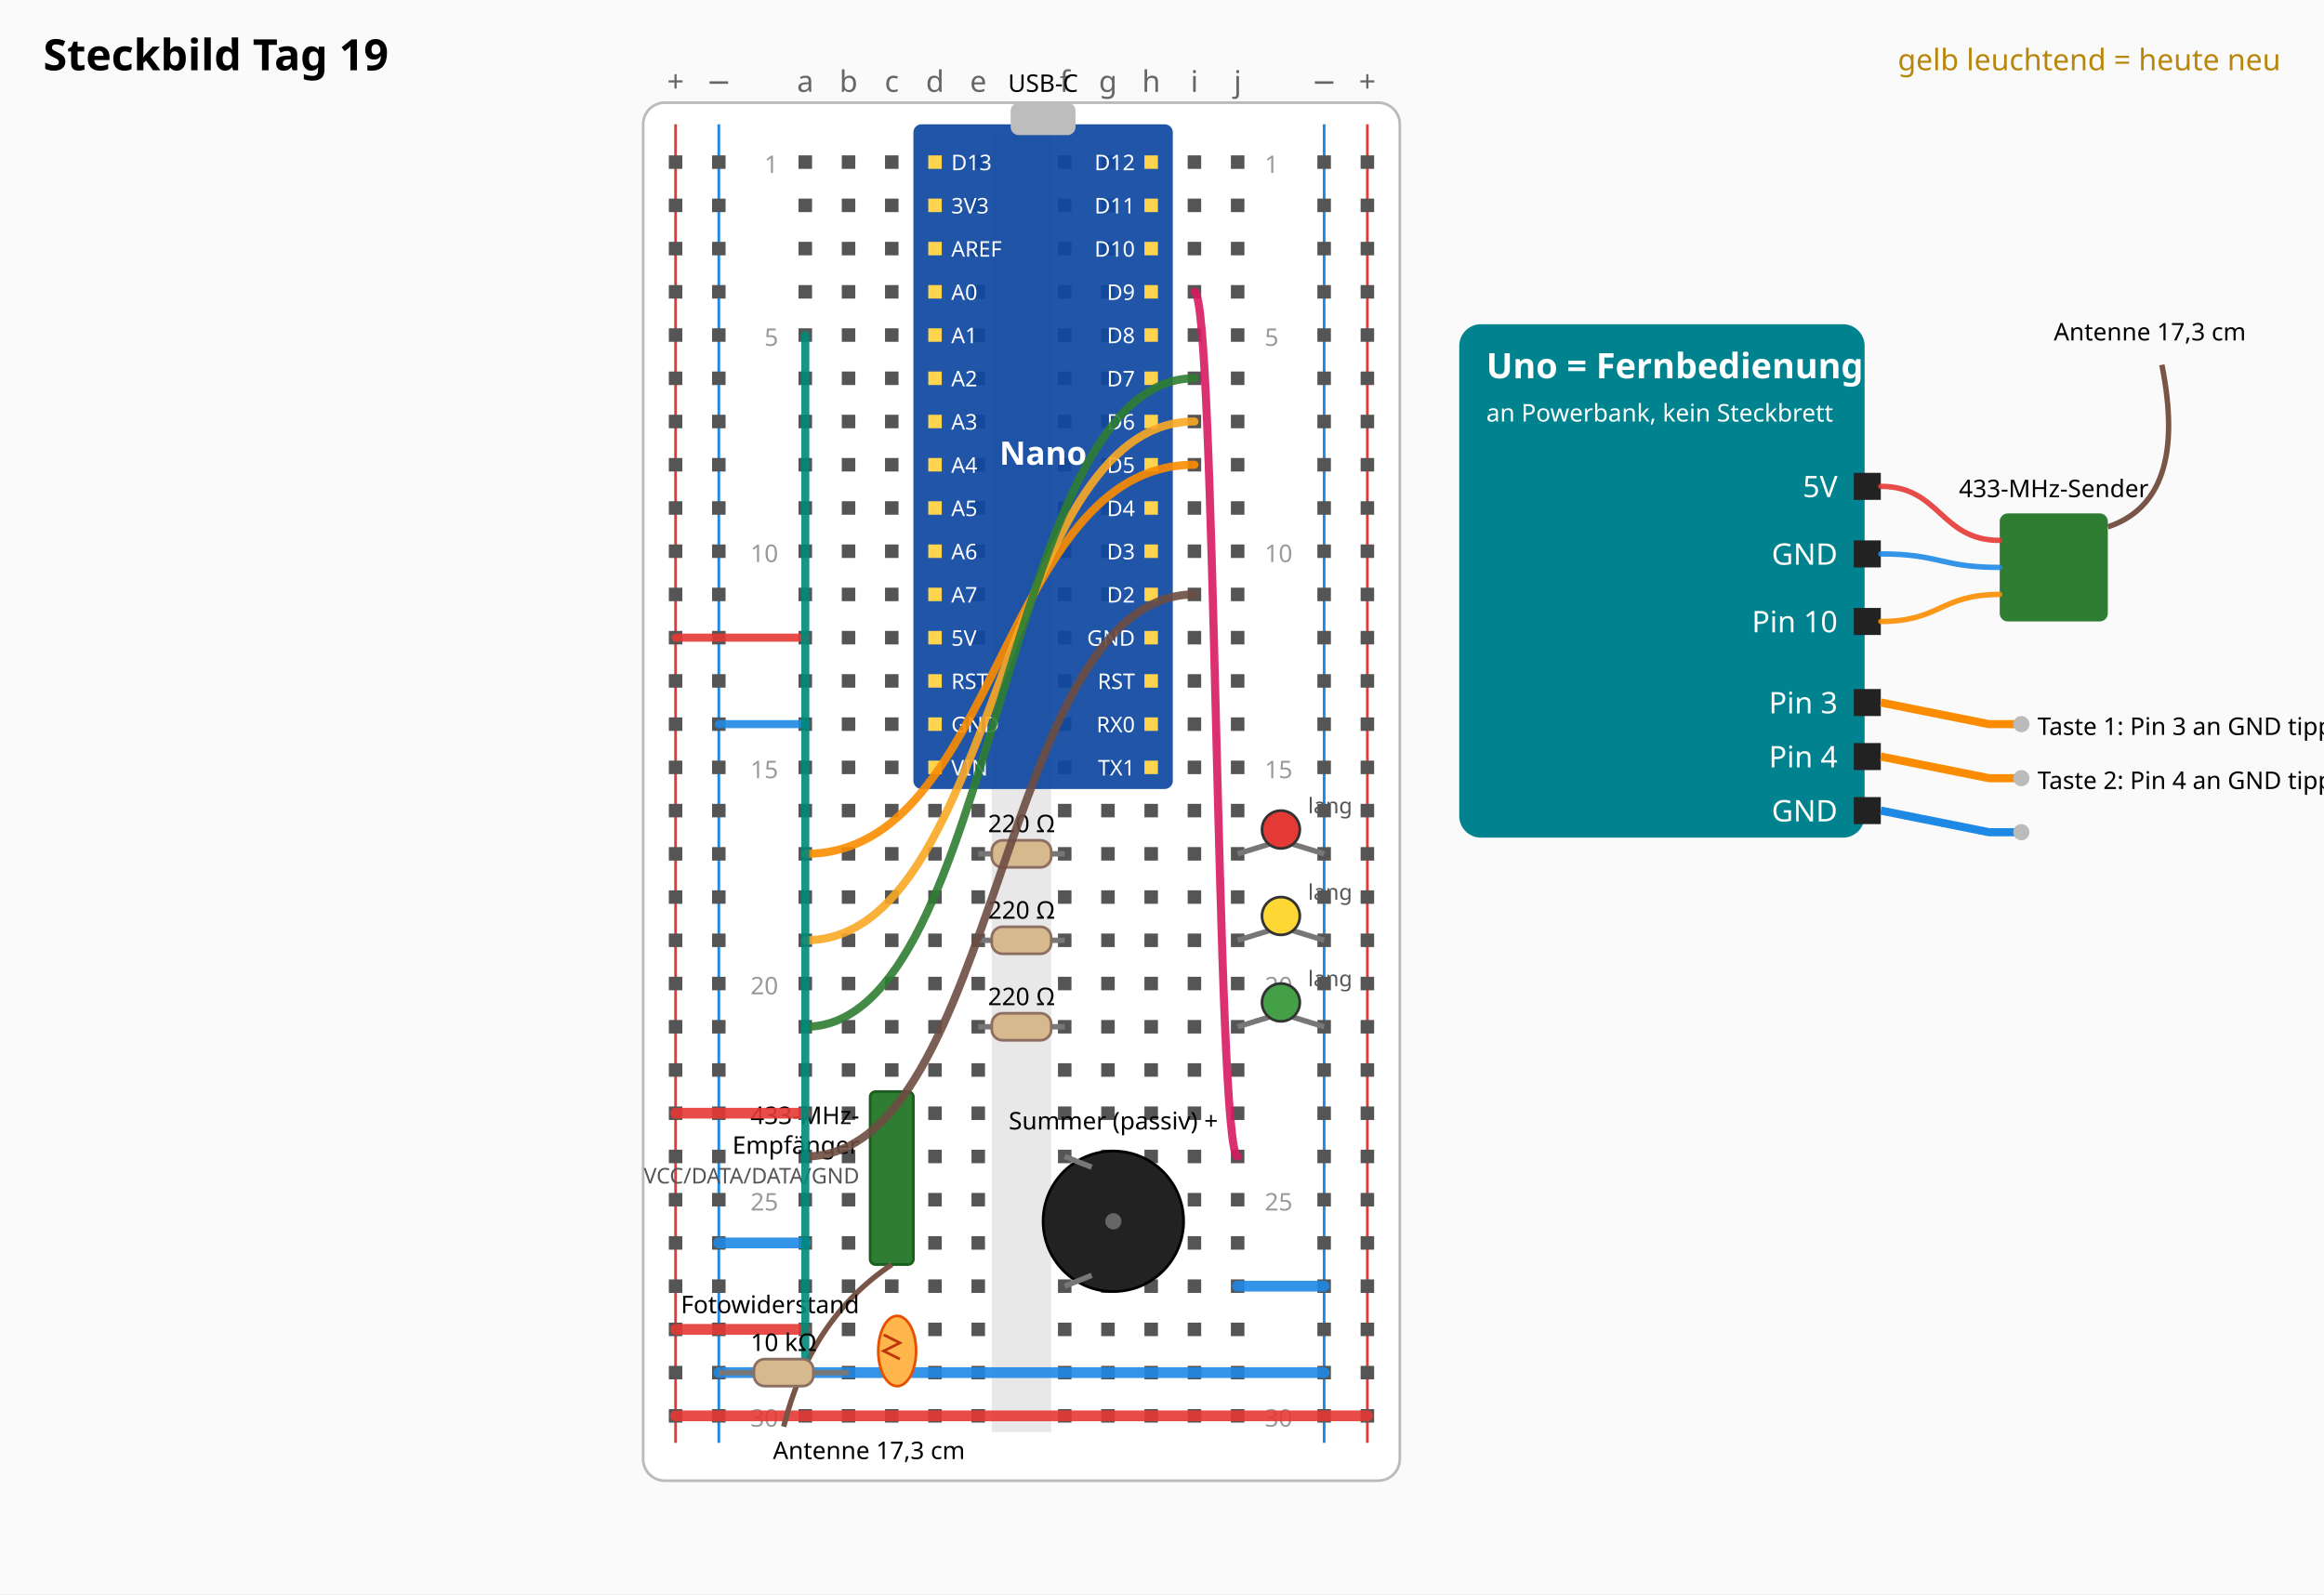
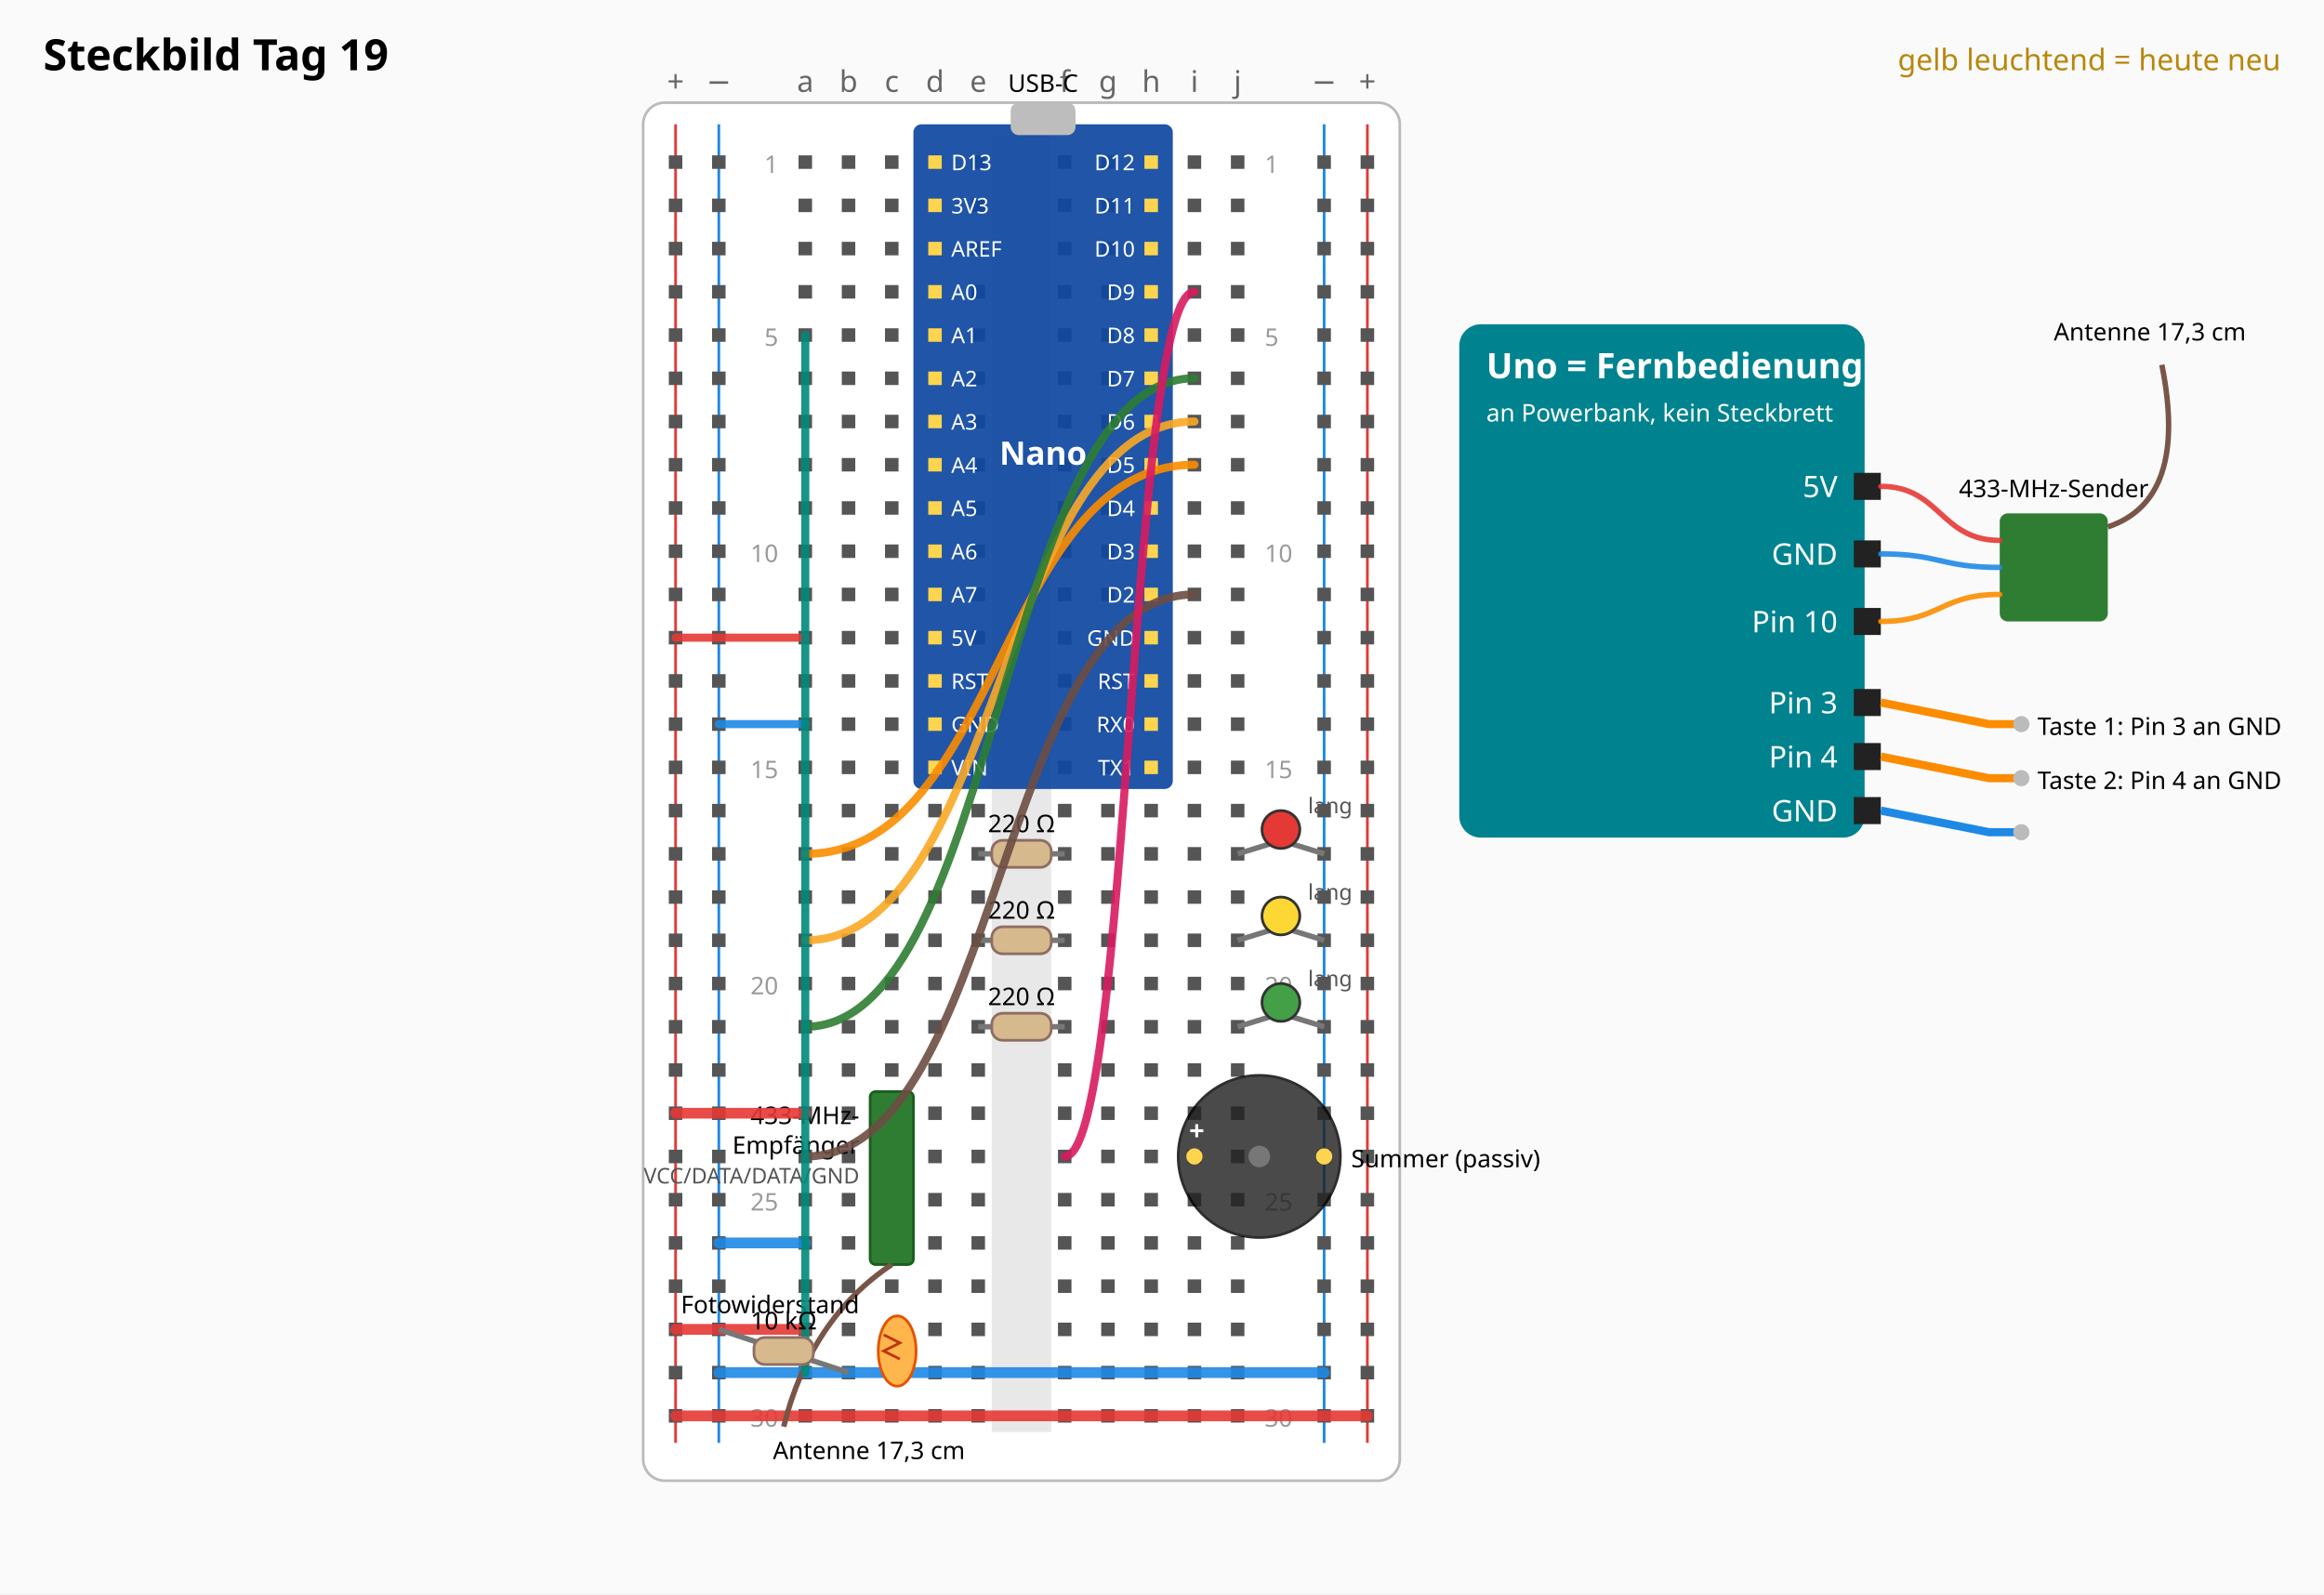
<svg xmlns="http://www.w3.org/2000/svg" viewBox="0 0 860 590" font-family="sans-serif" font-size="11">
  <defs>
    <filter id="glow" filterUnits="userSpaceOnUse" x="0" y="0" width="860" height="590">
      <feDropShadow dx="0" dy="0" stdDeviation="2.5" flood-color="#ffd400" flood-opacity="1" />
    </filter>
  </defs>
  <rect width="860" height="590" fill="#fafafa" />
  <text x="16" y="26" font-size="16" font-weight="bold">Steckbild Tag 19</text>
  <text x="844" y="26" text-anchor="end" fill="#b8860b">gelb leuchtend = heute neu</text>
  <rect x="238" y="38" width="280" height="510" rx="8" fill="#ffffff" stroke="#bbb" />
  <rect x="367" y="50" width="22" height="480" fill="#e8e8e8" />
  <line x1="250" y1="46" x2="250" y2="534" stroke="#e53935" stroke-width="1" />
  <line x1="506" y1="46" x2="506" y2="534" stroke="#e53935" stroke-width="1" />
  <line x1="266" y1="46" x2="266" y2="534" stroke="#1e88e5" stroke-width="1" />
  <line x1="490" y1="46" x2="490" y2="534" stroke="#1e88e5" stroke-width="1" />
  <text x="250" y="34" text-anchor="middle" fill="#666">+</text>
  <rect x="247.5" y="57.5" width="5" height="5" fill="#555" />
  <rect x="247.5" y="73.5" width="5" height="5" fill="#555" />
  <rect x="247.5" y="89.5" width="5" height="5" fill="#555" />
  <rect x="247.5" y="105.5" width="5" height="5" fill="#555" />
  <rect x="247.5" y="121.5" width="5" height="5" fill="#555" />
  <rect x="247.5" y="137.5" width="5" height="5" fill="#555" />
  <rect x="247.5" y="153.5" width="5" height="5" fill="#555" />
  <rect x="247.5" y="169.5" width="5" height="5" fill="#555" />
  <rect x="247.5" y="185.5" width="5" height="5" fill="#555" />
  <rect x="247.5" y="201.5" width="5" height="5" fill="#555" />
  <rect x="247.5" y="217.5" width="5" height="5" fill="#555" />
  <rect x="247.5" y="233.5" width="5" height="5" fill="#555" />
  <rect x="247.5" y="249.5" width="5" height="5" fill="#555" />
  <rect x="247.5" y="265.5" width="5" height="5" fill="#555" />
  <rect x="247.5" y="281.5" width="5" height="5" fill="#555" />
  <rect x="247.5" y="297.5" width="5" height="5" fill="#555" />
  <rect x="247.5" y="313.5" width="5" height="5" fill="#555" />
  <rect x="247.5" y="329.5" width="5" height="5" fill="#555" />
  <rect x="247.5" y="345.5" width="5" height="5" fill="#555" />
  <rect x="247.5" y="361.5" width="5" height="5" fill="#555" />
  <rect x="247.5" y="377.5" width="5" height="5" fill="#555" />
  <rect x="247.5" y="393.5" width="5" height="5" fill="#555" />
  <rect x="247.5" y="409.5" width="5" height="5" fill="#555" />
  <rect x="247.5" y="425.5" width="5" height="5" fill="#555" />
  <rect x="247.5" y="441.5" width="5" height="5" fill="#555" />
  <rect x="247.5" y="457.5" width="5" height="5" fill="#555" />
  <rect x="247.5" y="473.5" width="5" height="5" fill="#555" />
  <rect x="247.5" y="489.5" width="5" height="5" fill="#555" />
  <rect x="247.5" y="505.5" width="5" height="5" fill="#555" />
  <rect x="247.5" y="521.5" width="5" height="5" fill="#555" />
  <text x="266" y="34" text-anchor="middle" fill="#666">−</text>
  <rect x="263.5" y="57.5" width="5" height="5" fill="#555" />
  <rect x="263.5" y="73.5" width="5" height="5" fill="#555" />
  <rect x="263.5" y="89.5" width="5" height="5" fill="#555" />
  <rect x="263.5" y="105.5" width="5" height="5" fill="#555" />
  <rect x="263.5" y="121.5" width="5" height="5" fill="#555" />
  <rect x="263.5" y="137.5" width="5" height="5" fill="#555" />
  <rect x="263.5" y="153.5" width="5" height="5" fill="#555" />
  <rect x="263.5" y="169.5" width="5" height="5" fill="#555" />
  <rect x="263.5" y="185.5" width="5" height="5" fill="#555" />
  <rect x="263.5" y="201.5" width="5" height="5" fill="#555" />
  <rect x="263.5" y="217.5" width="5" height="5" fill="#555" />
  <rect x="263.5" y="233.5" width="5" height="5" fill="#555" />
  <rect x="263.5" y="249.5" width="5" height="5" fill="#555" />
  <rect x="263.5" y="265.5" width="5" height="5" fill="#555" />
  <rect x="263.5" y="281.5" width="5" height="5" fill="#555" />
  <rect x="263.5" y="297.5" width="5" height="5" fill="#555" />
  <rect x="263.5" y="313.5" width="5" height="5" fill="#555" />
  <rect x="263.5" y="329.5" width="5" height="5" fill="#555" />
  <rect x="263.5" y="345.5" width="5" height="5" fill="#555" />
  <rect x="263.5" y="361.5" width="5" height="5" fill="#555" />
  <rect x="263.5" y="377.5" width="5" height="5" fill="#555" />
  <rect x="263.5" y="393.5" width="5" height="5" fill="#555" />
  <rect x="263.5" y="409.5" width="5" height="5" fill="#555" />
  <rect x="263.5" y="425.5" width="5" height="5" fill="#555" />
  <rect x="263.5" y="441.5" width="5" height="5" fill="#555" />
  <rect x="263.5" y="457.5" width="5" height="5" fill="#555" />
  <rect x="263.5" y="473.5" width="5" height="5" fill="#555" />
  <rect x="263.5" y="489.5" width="5" height="5" fill="#555" />
  <rect x="263.5" y="505.5" width="5" height="5" fill="#555" />
  <rect x="263.5" y="521.5" width="5" height="5" fill="#555" />
  <text x="298" y="34" text-anchor="middle" fill="#666">a</text>
  <rect x="295.5" y="57.5" width="5" height="5" fill="#555" />
  <rect x="295.5" y="73.5" width="5" height="5" fill="#555" />
  <rect x="295.5" y="89.5" width="5" height="5" fill="#555" />
  <rect x="295.5" y="105.5" width="5" height="5" fill="#555" />
  <rect x="295.5" y="121.5" width="5" height="5" fill="#555" />
  <rect x="295.5" y="137.5" width="5" height="5" fill="#555" />
  <rect x="295.5" y="153.5" width="5" height="5" fill="#555" />
  <rect x="295.5" y="169.5" width="5" height="5" fill="#555" />
  <rect x="295.5" y="185.5" width="5" height="5" fill="#555" />
  <rect x="295.5" y="201.5" width="5" height="5" fill="#555" />
  <rect x="295.5" y="217.5" width="5" height="5" fill="#555" />
  <rect x="295.5" y="233.5" width="5" height="5" fill="#555" />
  <rect x="295.5" y="249.5" width="5" height="5" fill="#555" />
  <rect x="295.5" y="265.5" width="5" height="5" fill="#555" />
  <rect x="295.5" y="281.5" width="5" height="5" fill="#555" />
  <rect x="295.5" y="297.5" width="5" height="5" fill="#555" />
  <rect x="295.5" y="313.5" width="5" height="5" fill="#555" />
  <rect x="295.5" y="329.5" width="5" height="5" fill="#555" />
  <rect x="295.5" y="345.5" width="5" height="5" fill="#555" />
  <rect x="295.5" y="361.5" width="5" height="5" fill="#555" />
  <rect x="295.5" y="377.5" width="5" height="5" fill="#555" />
  <rect x="295.5" y="393.5" width="5" height="5" fill="#555" />
  <rect x="295.5" y="409.5" width="5" height="5" fill="#555" />
  <rect x="295.5" y="425.5" width="5" height="5" fill="#555" />
  <rect x="295.5" y="441.5" width="5" height="5" fill="#555" />
  <rect x="295.5" y="457.5" width="5" height="5" fill="#555" />
  <rect x="295.5" y="473.5" width="5" height="5" fill="#555" />
  <rect x="295.5" y="489.5" width="5" height="5" fill="#555" />
  <rect x="295.5" y="505.5" width="5" height="5" fill="#555" />
  <rect x="295.5" y="521.5" width="5" height="5" fill="#555" />
  <text x="314" y="34" text-anchor="middle" fill="#666">b</text>
  <rect x="311.5" y="57.5" width="5" height="5" fill="#555" />
  <rect x="311.5" y="73.5" width="5" height="5" fill="#555" />
  <rect x="311.5" y="89.5" width="5" height="5" fill="#555" />
  <rect x="311.5" y="105.5" width="5" height="5" fill="#555" />
  <rect x="311.5" y="121.5" width="5" height="5" fill="#555" />
  <rect x="311.5" y="137.5" width="5" height="5" fill="#555" />
  <rect x="311.5" y="153.5" width="5" height="5" fill="#555" />
  <rect x="311.5" y="169.5" width="5" height="5" fill="#555" />
  <rect x="311.5" y="185.5" width="5" height="5" fill="#555" />
  <rect x="311.5" y="201.5" width="5" height="5" fill="#555" />
  <rect x="311.5" y="217.5" width="5" height="5" fill="#555" />
  <rect x="311.5" y="233.5" width="5" height="5" fill="#555" />
  <rect x="311.5" y="249.5" width="5" height="5" fill="#555" />
  <rect x="311.5" y="265.5" width="5" height="5" fill="#555" />
  <rect x="311.5" y="281.5" width="5" height="5" fill="#555" />
  <rect x="311.5" y="297.5" width="5" height="5" fill="#555" />
  <rect x="311.5" y="313.5" width="5" height="5" fill="#555" />
  <rect x="311.5" y="329.5" width="5" height="5" fill="#555" />
  <rect x="311.5" y="345.5" width="5" height="5" fill="#555" />
  <rect x="311.5" y="361.5" width="5" height="5" fill="#555" />
  <rect x="311.5" y="377.5" width="5" height="5" fill="#555" />
  <rect x="311.5" y="393.5" width="5" height="5" fill="#555" />
  <rect x="311.5" y="409.5" width="5" height="5" fill="#555" />
  <rect x="311.5" y="425.5" width="5" height="5" fill="#555" />
  <rect x="311.5" y="441.5" width="5" height="5" fill="#555" />
  <rect x="311.5" y="457.5" width="5" height="5" fill="#555" />
  <rect x="311.5" y="473.5" width="5" height="5" fill="#555" />
  <rect x="311.5" y="489.5" width="5" height="5" fill="#555" />
  <rect x="311.5" y="505.5" width="5" height="5" fill="#555" />
  <rect x="311.5" y="521.5" width="5" height="5" fill="#555" />
  <text x="330" y="34" text-anchor="middle" fill="#666">c</text>
  <rect x="327.5" y="57.5" width="5" height="5" fill="#555" />
  <rect x="327.5" y="73.5" width="5" height="5" fill="#555" />
  <rect x="327.5" y="89.5" width="5" height="5" fill="#555" />
  <rect x="327.5" y="105.5" width="5" height="5" fill="#555" />
  <rect x="327.5" y="121.5" width="5" height="5" fill="#555" />
  <rect x="327.5" y="137.5" width="5" height="5" fill="#555" />
  <rect x="327.5" y="153.5" width="5" height="5" fill="#555" />
  <rect x="327.5" y="169.5" width="5" height="5" fill="#555" />
  <rect x="327.5" y="185.5" width="5" height="5" fill="#555" />
  <rect x="327.5" y="201.5" width="5" height="5" fill="#555" />
  <rect x="327.5" y="217.5" width="5" height="5" fill="#555" />
  <rect x="327.5" y="233.5" width="5" height="5" fill="#555" />
  <rect x="327.5" y="249.5" width="5" height="5" fill="#555" />
  <rect x="327.5" y="265.5" width="5" height="5" fill="#555" />
  <rect x="327.5" y="281.5" width="5" height="5" fill="#555" />
  <rect x="327.5" y="297.5" width="5" height="5" fill="#555" />
  <rect x="327.5" y="313.5" width="5" height="5" fill="#555" />
  <rect x="327.5" y="329.5" width="5" height="5" fill="#555" />
  <rect x="327.5" y="345.5" width="5" height="5" fill="#555" />
  <rect x="327.5" y="361.5" width="5" height="5" fill="#555" />
  <rect x="327.5" y="377.5" width="5" height="5" fill="#555" />
  <rect x="327.5" y="393.5" width="5" height="5" fill="#555" />
  <rect x="327.5" y="409.5" width="5" height="5" fill="#555" />
  <rect x="327.5" y="425.5" width="5" height="5" fill="#555" />
  <rect x="327.5" y="441.5" width="5" height="5" fill="#555" />
  <rect x="327.5" y="457.5" width="5" height="5" fill="#555" />
  <rect x="327.5" y="473.5" width="5" height="5" fill="#555" />
  <rect x="327.5" y="489.5" width="5" height="5" fill="#555" />
  <rect x="327.5" y="505.5" width="5" height="5" fill="#555" />
  <rect x="327.5" y="521.5" width="5" height="5" fill="#555" />
  <text x="346" y="34" text-anchor="middle" fill="#666">d</text>
  <rect x="343.5" y="57.5" width="5" height="5" fill="#555" />
  <rect x="343.5" y="73.5" width="5" height="5" fill="#555" />
  <rect x="343.5" y="89.5" width="5" height="5" fill="#555" />
  <rect x="343.5" y="105.5" width="5" height="5" fill="#555" />
  <rect x="343.5" y="121.5" width="5" height="5" fill="#555" />
  <rect x="343.5" y="137.5" width="5" height="5" fill="#555" />
  <rect x="343.5" y="153.5" width="5" height="5" fill="#555" />
  <rect x="343.5" y="169.5" width="5" height="5" fill="#555" />
  <rect x="343.5" y="185.5" width="5" height="5" fill="#555" />
  <rect x="343.5" y="201.5" width="5" height="5" fill="#555" />
  <rect x="343.5" y="217.5" width="5" height="5" fill="#555" />
  <rect x="343.5" y="233.5" width="5" height="5" fill="#555" />
  <rect x="343.5" y="249.5" width="5" height="5" fill="#555" />
  <rect x="343.5" y="265.5" width="5" height="5" fill="#555" />
  <rect x="343.5" y="281.5" width="5" height="5" fill="#555" />
  <rect x="343.5" y="297.5" width="5" height="5" fill="#555" />
  <rect x="343.5" y="313.5" width="5" height="5" fill="#555" />
  <rect x="343.5" y="329.5" width="5" height="5" fill="#555" />
  <rect x="343.5" y="345.5" width="5" height="5" fill="#555" />
  <rect x="343.5" y="361.5" width="5" height="5" fill="#555" />
  <rect x="343.5" y="377.5" width="5" height="5" fill="#555" />
  <rect x="343.5" y="393.5" width="5" height="5" fill="#555" />
  <rect x="343.5" y="409.5" width="5" height="5" fill="#555" />
  <rect x="343.5" y="425.5" width="5" height="5" fill="#555" />
  <rect x="343.5" y="441.5" width="5" height="5" fill="#555" />
  <rect x="343.5" y="457.5" width="5" height="5" fill="#555" />
  <rect x="343.5" y="473.5" width="5" height="5" fill="#555" />
  <rect x="343.5" y="489.5" width="5" height="5" fill="#555" />
  <rect x="343.5" y="505.5" width="5" height="5" fill="#555" />
  <rect x="343.5" y="521.5" width="5" height="5" fill="#555" />
  <text x="362" y="34" text-anchor="middle" fill="#666">e</text>
  <rect x="359.5" y="57.5" width="5" height="5" fill="#555" />
  <rect x="359.5" y="73.5" width="5" height="5" fill="#555" />
  <rect x="359.5" y="89.5" width="5" height="5" fill="#555" />
  <rect x="359.5" y="105.5" width="5" height="5" fill="#555" />
  <rect x="359.5" y="121.5" width="5" height="5" fill="#555" />
  <rect x="359.5" y="137.5" width="5" height="5" fill="#555" />
  <rect x="359.5" y="153.5" width="5" height="5" fill="#555" />
  <rect x="359.5" y="169.5" width="5" height="5" fill="#555" />
  <rect x="359.5" y="185.5" width="5" height="5" fill="#555" />
  <rect x="359.5" y="201.5" width="5" height="5" fill="#555" />
  <rect x="359.5" y="217.5" width="5" height="5" fill="#555" />
  <rect x="359.5" y="233.5" width="5" height="5" fill="#555" />
  <rect x="359.5" y="249.5" width="5" height="5" fill="#555" />
  <rect x="359.5" y="265.5" width="5" height="5" fill="#555" />
  <rect x="359.5" y="281.5" width="5" height="5" fill="#555" />
  <rect x="359.5" y="297.5" width="5" height="5" fill="#555" />
  <rect x="359.5" y="313.5" width="5" height="5" fill="#555" />
  <rect x="359.5" y="329.5" width="5" height="5" fill="#555" />
  <rect x="359.5" y="345.5" width="5" height="5" fill="#555" />
  <rect x="359.5" y="361.5" width="5" height="5" fill="#555" />
  <rect x="359.5" y="377.5" width="5" height="5" fill="#555" />
  <rect x="359.5" y="393.5" width="5" height="5" fill="#555" />
  <rect x="359.5" y="409.5" width="5" height="5" fill="#555" />
  <rect x="359.5" y="425.5" width="5" height="5" fill="#555" />
  <rect x="359.5" y="441.5" width="5" height="5" fill="#555" />
  <rect x="359.5" y="457.5" width="5" height="5" fill="#555" />
  <rect x="359.5" y="473.5" width="5" height="5" fill="#555" />
  <rect x="359.5" y="489.5" width="5" height="5" fill="#555" />
  <rect x="359.5" y="505.5" width="5" height="5" fill="#555" />
  <rect x="359.5" y="521.5" width="5" height="5" fill="#555" />
  <text x="394" y="34" text-anchor="middle" fill="#666">f</text>
  <rect x="391.5" y="57.5" width="5" height="5" fill="#555" />
  <rect x="391.5" y="73.5" width="5" height="5" fill="#555" />
  <rect x="391.5" y="89.5" width="5" height="5" fill="#555" />
  <rect x="391.5" y="105.5" width="5" height="5" fill="#555" />
  <rect x="391.5" y="121.5" width="5" height="5" fill="#555" />
  <rect x="391.5" y="137.5" width="5" height="5" fill="#555" />
  <rect x="391.5" y="153.5" width="5" height="5" fill="#555" />
  <rect x="391.5" y="169.5" width="5" height="5" fill="#555" />
  <rect x="391.5" y="185.5" width="5" height="5" fill="#555" />
  <rect x="391.5" y="201.5" width="5" height="5" fill="#555" />
  <rect x="391.5" y="217.5" width="5" height="5" fill="#555" />
  <rect x="391.5" y="233.5" width="5" height="5" fill="#555" />
  <rect x="391.5" y="249.5" width="5" height="5" fill="#555" />
  <rect x="391.5" y="265.5" width="5" height="5" fill="#555" />
  <rect x="391.5" y="281.5" width="5" height="5" fill="#555" />
  <rect x="391.5" y="297.5" width="5" height="5" fill="#555" />
  <rect x="391.5" y="313.5" width="5" height="5" fill="#555" />
  <rect x="391.5" y="329.5" width="5" height="5" fill="#555" />
  <rect x="391.5" y="345.5" width="5" height="5" fill="#555" />
  <rect x="391.5" y="361.5" width="5" height="5" fill="#555" />
  <rect x="391.5" y="377.5" width="5" height="5" fill="#555" />
  <rect x="391.5" y="393.5" width="5" height="5" fill="#555" />
  <rect x="391.5" y="409.5" width="5" height="5" fill="#555" />
  <rect x="391.5" y="425.5" width="5" height="5" fill="#555" />
  <rect x="391.5" y="441.5" width="5" height="5" fill="#555" />
  <rect x="391.5" y="457.5" width="5" height="5" fill="#555" />
  <rect x="391.5" y="473.5" width="5" height="5" fill="#555" />
  <rect x="391.5" y="489.5" width="5" height="5" fill="#555" />
  <rect x="391.5" y="505.5" width="5" height="5" fill="#555" />
  <rect x="391.5" y="521.5" width="5" height="5" fill="#555" />
  <text x="410" y="34" text-anchor="middle" fill="#666">g</text>
  <rect x="407.5" y="57.5" width="5" height="5" fill="#555" />
  <rect x="407.5" y="73.5" width="5" height="5" fill="#555" />
  <rect x="407.5" y="89.5" width="5" height="5" fill="#555" />
  <rect x="407.5" y="105.5" width="5" height="5" fill="#555" />
  <rect x="407.5" y="121.5" width="5" height="5" fill="#555" />
  <rect x="407.5" y="137.5" width="5" height="5" fill="#555" />
  <rect x="407.5" y="153.5" width="5" height="5" fill="#555" />
  <rect x="407.5" y="169.5" width="5" height="5" fill="#555" />
  <rect x="407.5" y="185.5" width="5" height="5" fill="#555" />
  <rect x="407.5" y="201.5" width="5" height="5" fill="#555" />
  <rect x="407.5" y="217.5" width="5" height="5" fill="#555" />
  <rect x="407.5" y="233.5" width="5" height="5" fill="#555" />
  <rect x="407.5" y="249.5" width="5" height="5" fill="#555" />
  <rect x="407.5" y="265.5" width="5" height="5" fill="#555" />
  <rect x="407.5" y="281.5" width="5" height="5" fill="#555" />
  <rect x="407.5" y="297.5" width="5" height="5" fill="#555" />
  <rect x="407.5" y="313.5" width="5" height="5" fill="#555" />
  <rect x="407.5" y="329.5" width="5" height="5" fill="#555" />
  <rect x="407.5" y="345.5" width="5" height="5" fill="#555" />
  <rect x="407.5" y="361.5" width="5" height="5" fill="#555" />
  <rect x="407.5" y="377.5" width="5" height="5" fill="#555" />
  <rect x="407.5" y="393.5" width="5" height="5" fill="#555" />
  <rect x="407.5" y="409.5" width="5" height="5" fill="#555" />
  <rect x="407.5" y="425.5" width="5" height="5" fill="#555" />
  <rect x="407.5" y="441.5" width="5" height="5" fill="#555" />
  <rect x="407.5" y="457.5" width="5" height="5" fill="#555" />
  <rect x="407.5" y="473.5" width="5" height="5" fill="#555" />
  <rect x="407.5" y="489.5" width="5" height="5" fill="#555" />
  <rect x="407.5" y="505.5" width="5" height="5" fill="#555" />
  <rect x="407.5" y="521.5" width="5" height="5" fill="#555" />
  <text x="426" y="34" text-anchor="middle" fill="#666">h</text>
  <rect x="423.5" y="57.5" width="5" height="5" fill="#555" />
  <rect x="423.5" y="73.5" width="5" height="5" fill="#555" />
  <rect x="423.5" y="89.5" width="5" height="5" fill="#555" />
  <rect x="423.5" y="105.5" width="5" height="5" fill="#555" />
  <rect x="423.5" y="121.5" width="5" height="5" fill="#555" />
  <rect x="423.5" y="137.5" width="5" height="5" fill="#555" />
  <rect x="423.5" y="153.5" width="5" height="5" fill="#555" />
  <rect x="423.5" y="169.5" width="5" height="5" fill="#555" />
  <rect x="423.5" y="185.5" width="5" height="5" fill="#555" />
  <rect x="423.5" y="201.5" width="5" height="5" fill="#555" />
  <rect x="423.5" y="217.5" width="5" height="5" fill="#555" />
  <rect x="423.5" y="233.5" width="5" height="5" fill="#555" />
  <rect x="423.5" y="249.5" width="5" height="5" fill="#555" />
  <rect x="423.5" y="265.5" width="5" height="5" fill="#555" />
  <rect x="423.5" y="281.5" width="5" height="5" fill="#555" />
  <rect x="423.5" y="297.5" width="5" height="5" fill="#555" />
  <rect x="423.5" y="313.5" width="5" height="5" fill="#555" />
  <rect x="423.5" y="329.5" width="5" height="5" fill="#555" />
  <rect x="423.5" y="345.5" width="5" height="5" fill="#555" />
  <rect x="423.5" y="361.5" width="5" height="5" fill="#555" />
  <rect x="423.5" y="377.5" width="5" height="5" fill="#555" />
  <rect x="423.5" y="393.5" width="5" height="5" fill="#555" />
  <rect x="423.5" y="409.5" width="5" height="5" fill="#555" />
  <rect x="423.5" y="425.5" width="5" height="5" fill="#555" />
  <rect x="423.5" y="441.5" width="5" height="5" fill="#555" />
  <rect x="423.5" y="457.5" width="5" height="5" fill="#555" />
  <rect x="423.5" y="473.5" width="5" height="5" fill="#555" />
  <rect x="423.5" y="489.5" width="5" height="5" fill="#555" />
  <rect x="423.5" y="505.5" width="5" height="5" fill="#555" />
  <rect x="423.5" y="521.5" width="5" height="5" fill="#555" />
  <text x="442" y="34" text-anchor="middle" fill="#666">i</text>
  <rect x="439.5" y="57.5" width="5" height="5" fill="#555" />
  <rect x="439.5" y="73.5" width="5" height="5" fill="#555" />
  <rect x="439.5" y="89.5" width="5" height="5" fill="#555" />
  <rect x="439.5" y="105.5" width="5" height="5" fill="#555" />
  <rect x="439.5" y="121.5" width="5" height="5" fill="#555" />
  <rect x="439.5" y="137.5" width="5" height="5" fill="#555" />
  <rect x="439.5" y="153.5" width="5" height="5" fill="#555" />
  <rect x="439.5" y="169.5" width="5" height="5" fill="#555" />
  <rect x="439.5" y="185.5" width="5" height="5" fill="#555" />
  <rect x="439.5" y="201.5" width="5" height="5" fill="#555" />
  <rect x="439.5" y="217.5" width="5" height="5" fill="#555" />
  <rect x="439.5" y="233.5" width="5" height="5" fill="#555" />
  <rect x="439.5" y="249.5" width="5" height="5" fill="#555" />
  <rect x="439.5" y="265.5" width="5" height="5" fill="#555" />
  <rect x="439.5" y="281.5" width="5" height="5" fill="#555" />
  <rect x="439.5" y="297.5" width="5" height="5" fill="#555" />
  <rect x="439.5" y="313.5" width="5" height="5" fill="#555" />
  <rect x="439.5" y="329.5" width="5" height="5" fill="#555" />
  <rect x="439.5" y="345.5" width="5" height="5" fill="#555" />
  <rect x="439.5" y="361.5" width="5" height="5" fill="#555" />
  <rect x="439.5" y="377.5" width="5" height="5" fill="#555" />
  <rect x="439.5" y="393.5" width="5" height="5" fill="#555" />
  <rect x="439.5" y="409.5" width="5" height="5" fill="#555" />
  <rect x="439.5" y="425.5" width="5" height="5" fill="#555" />
  <rect x="439.5" y="441.5" width="5" height="5" fill="#555" />
  <rect x="439.5" y="457.5" width="5" height="5" fill="#555" />
  <rect x="439.5" y="473.5" width="5" height="5" fill="#555" />
  <rect x="439.5" y="489.5" width="5" height="5" fill="#555" />
  <rect x="439.5" y="505.5" width="5" height="5" fill="#555" />
  <rect x="439.5" y="521.5" width="5" height="5" fill="#555" />
  <text x="458" y="34" text-anchor="middle" fill="#666">j</text>
  <rect x="455.5" y="57.5" width="5" height="5" fill="#555" />
  <rect x="455.5" y="73.5" width="5" height="5" fill="#555" />
  <rect x="455.5" y="89.5" width="5" height="5" fill="#555" />
  <rect x="455.5" y="105.5" width="5" height="5" fill="#555" />
  <rect x="455.5" y="121.5" width="5" height="5" fill="#555" />
  <rect x="455.5" y="137.5" width="5" height="5" fill="#555" />
  <rect x="455.5" y="153.5" width="5" height="5" fill="#555" />
  <rect x="455.5" y="169.5" width="5" height="5" fill="#555" />
  <rect x="455.5" y="185.5" width="5" height="5" fill="#555" />
  <rect x="455.5" y="201.5" width="5" height="5" fill="#555" />
  <rect x="455.5" y="217.5" width="5" height="5" fill="#555" />
  <rect x="455.5" y="233.5" width="5" height="5" fill="#555" />
  <rect x="455.5" y="249.5" width="5" height="5" fill="#555" />
  <rect x="455.5" y="265.5" width="5" height="5" fill="#555" />
  <rect x="455.5" y="281.5" width="5" height="5" fill="#555" />
  <rect x="455.5" y="297.5" width="5" height="5" fill="#555" />
  <rect x="455.5" y="313.5" width="5" height="5" fill="#555" />
  <rect x="455.5" y="329.5" width="5" height="5" fill="#555" />
  <rect x="455.5" y="345.5" width="5" height="5" fill="#555" />
  <rect x="455.5" y="361.5" width="5" height="5" fill="#555" />
  <rect x="455.5" y="377.5" width="5" height="5" fill="#555" />
  <rect x="455.5" y="393.5" width="5" height="5" fill="#555" />
  <rect x="455.5" y="409.5" width="5" height="5" fill="#555" />
  <rect x="455.5" y="425.5" width="5" height="5" fill="#555" />
  <rect x="455.5" y="441.5" width="5" height="5" fill="#555" />
  <rect x="455.5" y="457.5" width="5" height="5" fill="#555" />
  <rect x="455.5" y="473.5" width="5" height="5" fill="#555" />
  <rect x="455.5" y="489.5" width="5" height="5" fill="#555" />
  <rect x="455.5" y="505.5" width="5" height="5" fill="#555" />
  <rect x="455.5" y="521.5" width="5" height="5" fill="#555" />
  <text x="490" y="34" text-anchor="middle" fill="#666">−</text>
  <rect x="487.5" y="57.5" width="5" height="5" fill="#555" />
  <rect x="487.5" y="73.5" width="5" height="5" fill="#555" />
  <rect x="487.5" y="89.5" width="5" height="5" fill="#555" />
  <rect x="487.5" y="105.5" width="5" height="5" fill="#555" />
  <rect x="487.5" y="121.5" width="5" height="5" fill="#555" />
  <rect x="487.5" y="137.5" width="5" height="5" fill="#555" />
  <rect x="487.5" y="153.5" width="5" height="5" fill="#555" />
  <rect x="487.5" y="169.5" width="5" height="5" fill="#555" />
  <rect x="487.5" y="185.5" width="5" height="5" fill="#555" />
  <rect x="487.5" y="201.5" width="5" height="5" fill="#555" />
  <rect x="487.5" y="217.5" width="5" height="5" fill="#555" />
  <rect x="487.5" y="233.5" width="5" height="5" fill="#555" />
  <rect x="487.5" y="249.5" width="5" height="5" fill="#555" />
  <rect x="487.5" y="265.5" width="5" height="5" fill="#555" />
  <rect x="487.5" y="281.5" width="5" height="5" fill="#555" />
  <rect x="487.5" y="297.5" width="5" height="5" fill="#555" />
  <rect x="487.5" y="313.5" width="5" height="5" fill="#555" />
  <rect x="487.5" y="329.5" width="5" height="5" fill="#555" />
  <rect x="487.5" y="345.5" width="5" height="5" fill="#555" />
  <rect x="487.5" y="361.5" width="5" height="5" fill="#555" />
  <rect x="487.5" y="377.5" width="5" height="5" fill="#555" />
  <rect x="487.5" y="393.5" width="5" height="5" fill="#555" />
  <rect x="487.5" y="409.5" width="5" height="5" fill="#555" />
  <rect x="487.5" y="425.5" width="5" height="5" fill="#555" />
  <rect x="487.5" y="441.5" width="5" height="5" fill="#555" />
  <rect x="487.5" y="457.5" width="5" height="5" fill="#555" />
  <rect x="487.5" y="473.5" width="5" height="5" fill="#555" />
  <rect x="487.5" y="489.5" width="5" height="5" fill="#555" />
  <rect x="487.5" y="505.5" width="5" height="5" fill="#555" />
  <rect x="487.5" y="521.5" width="5" height="5" fill="#555" />
  <text x="506" y="34" text-anchor="middle" fill="#666">+</text>
  <rect x="503.5" y="57.5" width="5" height="5" fill="#555" />
  <rect x="503.5" y="73.5" width="5" height="5" fill="#555" />
  <rect x="503.5" y="89.5" width="5" height="5" fill="#555" />
  <rect x="503.5" y="105.5" width="5" height="5" fill="#555" />
  <rect x="503.5" y="121.5" width="5" height="5" fill="#555" />
  <rect x="503.5" y="137.5" width="5" height="5" fill="#555" />
  <rect x="503.5" y="153.5" width="5" height="5" fill="#555" />
  <rect x="503.5" y="169.5" width="5" height="5" fill="#555" />
  <rect x="503.5" y="185.5" width="5" height="5" fill="#555" />
  <rect x="503.5" y="201.5" width="5" height="5" fill="#555" />
  <rect x="503.5" y="217.5" width="5" height="5" fill="#555" />
  <rect x="503.5" y="233.5" width="5" height="5" fill="#555" />
  <rect x="503.5" y="249.5" width="5" height="5" fill="#555" />
  <rect x="503.5" y="265.5" width="5" height="5" fill="#555" />
  <rect x="503.5" y="281.5" width="5" height="5" fill="#555" />
  <rect x="503.5" y="297.5" width="5" height="5" fill="#555" />
  <rect x="503.5" y="313.5" width="5" height="5" fill="#555" />
  <rect x="503.5" y="329.5" width="5" height="5" fill="#555" />
  <rect x="503.5" y="345.5" width="5" height="5" fill="#555" />
  <rect x="503.5" y="361.5" width="5" height="5" fill="#555" />
  <rect x="503.5" y="377.5" width="5" height="5" fill="#555" />
  <rect x="503.5" y="393.5" width="5" height="5" fill="#555" />
  <rect x="503.5" y="409.5" width="5" height="5" fill="#555" />
  <rect x="503.5" y="425.5" width="5" height="5" fill="#555" />
  <rect x="503.5" y="441.5" width="5" height="5" fill="#555" />
  <rect x="503.5" y="457.5" width="5" height="5" fill="#555" />
  <rect x="503.5" y="473.5" width="5" height="5" fill="#555" />
  <rect x="503.5" y="489.5" width="5" height="5" fill="#555" />
  <rect x="503.5" y="505.5" width="5" height="5" fill="#555" />
  <rect x="503.5" y="521.5" width="5" height="5" fill="#555" />
  <text x="288" y="64" text-anchor="end" fill="#999" font-size="9">1</text>
  <text x="468" y="64" fill="#999" font-size="9">1</text>
  <text x="288" y="128" text-anchor="end" fill="#999" font-size="9">5</text>
  <text x="468" y="128" fill="#999" font-size="9">5</text>
  <text x="288" y="208" text-anchor="end" fill="#999" font-size="9">10</text>
  <text x="468" y="208" fill="#999" font-size="9">10</text>
  <text x="288" y="288" text-anchor="end" fill="#999" font-size="9">15</text>
  <text x="468" y="288" fill="#999" font-size="9">15</text>
  <text x="288" y="368" text-anchor="end" fill="#999" font-size="9">20</text>
  <text x="468" y="368" fill="#999" font-size="9">20</text>
  <text x="288" y="448" text-anchor="end" fill="#999" font-size="9">25</text>
  <text x="468" y="448" fill="#999" font-size="9">25</text>
  <text x="288" y="528" text-anchor="end" fill="#999" font-size="9">30</text>
  <text x="468" y="528" fill="#999" font-size="9">30</text>
  <rect x="338" y="46" width="96" height="246" rx="3" fill="#0d47a1" opacity="0.92" />
  <rect x="374.0" y="38" width="24" height="12" rx="3" fill="#bdbdbd" />
  <text x="386.0" y="172.0" text-anchor="middle" fill="#fff" font-size="12" font-weight="bold">Nano</text>
  <text x="386.0" y="34" text-anchor="middle" font-size="9">USB-C</text>
  <text x="352" y="63" fill="#fff" font-size="8">D13</text>
  <text x="420" y="63" fill="#fff" font-size="8" text-anchor="end">D12</text>
  <rect x="343.5" y="57.5" width="5" height="5" fill="#ffd54f" />
  <rect x="423.5" y="57.5" width="5" height="5" fill="#ffd54f" />
  <text x="352" y="79" fill="#fff" font-size="8">3V3</text>
  <text x="420" y="79" fill="#fff" font-size="8" text-anchor="end">D11</text>
  <rect x="343.5" y="73.5" width="5" height="5" fill="#ffd54f" />
  <rect x="423.5" y="73.5" width="5" height="5" fill="#ffd54f" />
  <text x="352" y="95" fill="#fff" font-size="8">AREF</text>
  <text x="420" y="95" fill="#fff" font-size="8" text-anchor="end">D10</text>
  <rect x="343.5" y="89.5" width="5" height="5" fill="#ffd54f" />
  <rect x="423.5" y="89.5" width="5" height="5" fill="#ffd54f" />
  <text x="352" y="111" fill="#fff" font-size="8">A0</text>
  <text x="420" y="111" fill="#fff" font-size="8" text-anchor="end">D9</text>
  <rect x="343.5" y="105.5" width="5" height="5" fill="#ffd54f" />
  <rect x="423.5" y="105.5" width="5" height="5" fill="#ffd54f" />
  <text x="352" y="127" fill="#fff" font-size="8">A1</text>
  <text x="420" y="127" fill="#fff" font-size="8" text-anchor="end">D8</text>
  <rect x="343.5" y="121.5" width="5" height="5" fill="#ffd54f" />
  <rect x="423.5" y="121.5" width="5" height="5" fill="#ffd54f" />
  <text x="352" y="143" fill="#fff" font-size="8">A2</text>
  <text x="420" y="143" fill="#fff" font-size="8" text-anchor="end">D7</text>
  <rect x="343.5" y="137.5" width="5" height="5" fill="#ffd54f" />
  <rect x="423.5" y="137.5" width="5" height="5" fill="#ffd54f" />
  <text x="352" y="159" fill="#fff" font-size="8">A3</text>
  <text x="420" y="159" fill="#fff" font-size="8" text-anchor="end">D6</text>
  <rect x="343.5" y="153.5" width="5" height="5" fill="#ffd54f" />
  <rect x="423.5" y="153.5" width="5" height="5" fill="#ffd54f" />
  <text x="352" y="175" fill="#fff" font-size="8">A4</text>
  <text x="420" y="175" fill="#fff" font-size="8" text-anchor="end">D5</text>
  <rect x="343.5" y="169.5" width="5" height="5" fill="#ffd54f" />
  <rect x="423.5" y="169.5" width="5" height="5" fill="#ffd54f" />
  <text x="352" y="191" fill="#fff" font-size="8">A5</text>
  <text x="420" y="191" fill="#fff" font-size="8" text-anchor="end">D4</text>
  <rect x="343.5" y="185.5" width="5" height="5" fill="#ffd54f" />
  <rect x="423.5" y="185.5" width="5" height="5" fill="#ffd54f" />
  <text x="352" y="207" fill="#fff" font-size="8">A6</text>
  <text x="420" y="207" fill="#fff" font-size="8" text-anchor="end">D3</text>
  <rect x="343.5" y="201.5" width="5" height="5" fill="#ffd54f" />
  <rect x="423.5" y="201.5" width="5" height="5" fill="#ffd54f" />
  <text x="352" y="223" fill="#fff" font-size="8">A7</text>
  <text x="420" y="223" fill="#fff" font-size="8" text-anchor="end">D2</text>
  <rect x="343.5" y="217.5" width="5" height="5" fill="#ffd54f" />
  <rect x="423.5" y="217.5" width="5" height="5" fill="#ffd54f" />
  <text x="352" y="239" fill="#fff" font-size="8">5V</text>
  <text x="420" y="239" fill="#fff" font-size="8" text-anchor="end">GND</text>
  <rect x="343.5" y="233.5" width="5" height="5" fill="#ffd54f" />
  <rect x="423.5" y="233.5" width="5" height="5" fill="#ffd54f" />
  <text x="352" y="255" fill="#fff" font-size="8">RST</text>
  <text x="420" y="255" fill="#fff" font-size="8" text-anchor="end">RST</text>
  <rect x="343.5" y="249.5" width="5" height="5" fill="#ffd54f" />
  <rect x="423.5" y="249.5" width="5" height="5" fill="#ffd54f" />
  <text x="352" y="271" fill="#fff" font-size="8">GND</text>
  <text x="420" y="271" fill="#fff" font-size="8" text-anchor="end">RX0</text>
  <rect x="343.5" y="265.5" width="5" height="5" fill="#ffd54f" />
  <rect x="423.5" y="265.5" width="5" height="5" fill="#ffd54f" />
  <text x="352" y="287" fill="#fff" font-size="8">VIN</text>
  <text x="420" y="287" fill="#fff" font-size="8" text-anchor="end">TX1</text>
  <rect x="343.5" y="281.5" width="5" height="5" fill="#ffd54f" />
  <rect x="423.5" y="281.5" width="5" height="5" fill="#ffd54f" />
  <path d="M298,236 C274.0,236 274.0,236 250,236" fill="none" stroke="#e53935" stroke-width="3" stroke-linecap="round" opacity="0.9" />
  <path d="M298,268 C282.0,268 282.0,268 266,268" fill="none" stroke="#1e88e5" stroke-width="3" stroke-linecap="round" opacity="0.9" />
  <path d="M250,524 C378.0,524 378.0,524 506,524" fill="none" stroke="#e53935" stroke-width="4" stroke-linecap="round" opacity="0.9" />
  <path d="M266,508 C378.0,508 378.0,508 490,508" fill="none" stroke="#1e88e5" stroke-width="4" stroke-linecap="round" opacity="0.9" />
  <line x1="362" y1="316" x2="394" y2="316" stroke="#777" stroke-width="2" />
  <rect x="367.0" y="311.0" width="22" height="10" rx="4" fill="#d7b98e" stroke="#8d6e63" />
  <text x="378.0" y="308.0" text-anchor="middle" font-size="9">220 Ω</text>
  <line x1="458" y1="316" x2="471.0" y2="312" stroke="#777" stroke-width="2" />
  <line x1="490" y1="316" x2="477.0" y2="312" stroke="#777" stroke-width="2" />
  <circle cx="474.0" cy="307" r="7" fill="#e53935" stroke="#333" />
  <text x="484.0" y="301" font-size="8" fill="#555">lang</text>
  <path d="M442,172 C370.0,172 370.0,316 298,316" fill="none" stroke="#fb8c00" stroke-width="3" stroke-linecap="round" opacity="0.9" />
  <line x1="362" y1="348" x2="394" y2="348" stroke="#777" stroke-width="2" />
  <rect x="367.0" y="343.0" width="22" height="10" rx="4" fill="#d7b98e" stroke="#8d6e63" />
  <text x="378.0" y="340.0" text-anchor="middle" font-size="9">220 Ω</text>
  <line x1="458" y1="348" x2="471.0" y2="344" stroke="#777" stroke-width="2" />
  <line x1="490" y1="348" x2="477.0" y2="344" stroke="#777" stroke-width="2" />
  <circle cx="474.0" cy="339" r="7" fill="#fdd835" stroke="#333" />
  <text x="484.0" y="333" font-size="8" fill="#555">lang</text>
  <path d="M442,156 C370.0,156 370.0,348 298,348" fill="none" stroke="#f9a825" stroke-width="3" stroke-linecap="round" opacity="0.9" />
  <line x1="362" y1="380" x2="394" y2="380" stroke="#777" stroke-width="2" />
  <rect x="367.0" y="375.0" width="22" height="10" rx="4" fill="#d7b98e" stroke="#8d6e63" />
  <text x="378.0" y="372.0" text-anchor="middle" font-size="9">220 Ω</text>
  <line x1="458" y1="380" x2="471.0" y2="376" stroke="#777" stroke-width="2" />
  <line x1="490" y1="380" x2="477.0" y2="376" stroke="#777" stroke-width="2" />
  <circle cx="474.0" cy="371" r="7" fill="#43a047" stroke="#333" />
  <text x="484.0" y="365" font-size="8" fill="#555">lang</text>
  <path d="M442,140 C370.0,140 370.0,380 298,380" fill="none" stroke="#2e7d32" stroke-width="3" stroke-linecap="round" opacity="0.9" />
  <rect x="322" y="404" width="16" height="64" rx="2" fill="#2e7d32" stroke="#1b5e20" />
  <text x="318" y="416" text-anchor="end" font-size="9">433-MHz-</text>
  <text x="318" y="427" text-anchor="end" font-size="9">Empfänger</text>
  <text x="318" y="438" text-anchor="end" font-size="8" fill="#555">VCC/DATA/DATA/GND</text>
  <path d="M330,468 q-30,20 -40,60" stroke="#795548" stroke-width="2" fill="none" />
  <text x="286" y="540" font-size="9">Antenne 17,3 cm</text>
  <path d="M250,412 C274.0,412 274.0,412 298,412" fill="none" stroke="#e53935" stroke-width="4" stroke-linecap="round" opacity="0.9" />
  <path d="M442,220 C370.0,220 370.0,428 298,428" fill="none" stroke="#6d4c41" stroke-width="3" stroke-linecap="round" opacity="0.9" />
  <path d="M298,460 C282.0,460 282.0,460 266,460" fill="none" stroke="#1e88e5" stroke-width="4" stroke-linecap="round" opacity="0.9" />
-   <circle cx="412" cy="452.0" r="26.0" fill="#222" stroke="#000" />
-   <circle cx="412" cy="452.0" r="3" fill="#666" />
-   <text x="412" y="418" text-anchor="middle" font-size="9">Summer (passiv) +</text>
-   <line x1="394" y1="428" x2="404" y2="432" stroke="#777" stroke-width="2" />
-   <line x1="394" y1="476" x2="404" y2="472" stroke="#777" stroke-width="2" />
-   <path d="M442,108 C450.0,108 450.0,428 458,428" fill="none" stroke="#d81b60" stroke-width="3" stroke-linecap="round" opacity="0.9" />
-   <path d="M458,476 C474.0,476 474.0,476 490,476" fill="none" stroke="#1e88e5" stroke-width="4" stroke-linecap="round" opacity="0.9" />
+   <path d="M442,108 C418.0,108 418.0,428 394,428" fill="none" stroke="#d81b60" stroke-width="3" stroke-linecap="round" opacity="0.9" />
+   <circle cx="466.0" cy="428" r="30" fill="#222" stroke="#000" opacity="0.82" />
+   <circle cx="466.0" cy="428" r="4" fill="#777" />
+   <circle cx="442" cy="428" r="3" fill="#ffd54f" />
+   <circle cx="490" cy="428" r="3" fill="#ffd54f" />
+   <text x="440" y="422" fill="#fff" font-size="10" font-weight="bold">+</text>
+   <text x="500.0" y="432" font-size="9">Summer (passiv)</text>
  <ellipse cx="332" cy="500.0" rx="7" ry="13.0" fill="#ffb74d" stroke="#e65100" />
  <path d="M327,494 l6,3 l-6,3 l6,3" stroke="#bf360c" fill="none" />
  <text x="318" y="486" text-anchor="end" font-size="9">Fotowiderstand</text>
  <path d="M250,492 C274.0,492 274.0,492 298,492" fill="none" stroke="#e53935" stroke-width="4" stroke-linecap="round" opacity="0.9" />
  <path d="M298,124 C298.0,124 298.0,508 298,508" fill="none" stroke="#00897b" stroke-width="3" stroke-linecap="round" opacity="0.9" />
-   <line x1="314" y1="508" x2="266" y2="508" stroke="#777" stroke-width="2" />
-   <rect x="279.0" y="503.0" width="22" height="10" rx="4" fill="#d7b98e" stroke="#8d6e63" />
-   <text x="290.0" y="500.0" text-anchor="middle" font-size="9">10 kΩ</text>
+   <line x1="314" y1="508" x2="266" y2="492" stroke="#777" stroke-width="2" />
+   <rect x="279.0" y="495.0" width="22" height="10" rx="4" fill="#d7b98e" stroke="#8d6e63" />
+   <text x="290.0" y="492.0" text-anchor="middle" font-size="9">10 kΩ</text>
  <rect x="540" y="120" width="150" height="190" rx="8" fill="#00838f" />
  <text x="550" y="140" fill="#fff" font-size="13" font-weight="bold">Uno = Fernbedienung</text>
  <text x="550" y="156" fill="#fff" font-size="9">an Powerbank, kein Steckbrett</text>
  <text x="680" y="184" fill="#fff" text-anchor="end">5V</text>
  <rect x="686" y="175" width="10" height="10" fill="#222" />
  <text x="680" y="209" fill="#fff" text-anchor="end">GND</text>
  <rect x="686" y="200" width="10" height="10" fill="#222" />
  <text x="680" y="234" fill="#fff" text-anchor="end">Pin 10</text>
  <rect x="686" y="225" width="10" height="10" fill="#222" />
  <text x="680" y="264" fill="#fff" text-anchor="end">Pin 3</text>
  <rect x="686" y="255" width="10" height="10" fill="#222" />
  <text x="680" y="284" fill="#fff" text-anchor="end">Pin 4</text>
  <rect x="686" y="275" width="10" height="10" fill="#222" />
  <text x="680" y="304" fill="#fff" text-anchor="end">GND</text>
  <rect x="686" y="295" width="10" height="10" fill="#222" />
  <rect x="740" y="190" width="40" height="40" rx="3" fill="#2e7d32" />
  <text x="760" y="184" text-anchor="middle" font-size="9">433-MHz-Sender</text>
  <path d="M780,195 q30,-10 20,-60" stroke="#795548" stroke-width="2" fill="none" />
  <text x="760" y="126" font-size="9">Antenne 17,3 cm</text>
  <path d="M696,180 C718.0,180 718.0,200 740,200" fill="none" stroke="#e53935" stroke-width="2" stroke-linecap="round" opacity="0.9" />
  <path d="M696,205 C718.0,205 718.0,210 740,210" fill="none" stroke="#1e88e5" stroke-width="2" stroke-linecap="round" opacity="0.9" />
  <path d="M696,230 C718.0,230 718.0,220 740,220" fill="none" stroke="#fb8c00" stroke-width="2" stroke-linecap="round" opacity="0.9" />
  <path d="M696,260 l40,8 l12,0" stroke="#fb8c00" stroke-width="3" fill="none" />
  <circle cx="748" cy="268" r="3" fill="#bbb" />
  <path d="M696,280 l40,8 l12,0" stroke="#fb8c00" stroke-width="3" fill="none" />
  <circle cx="748" cy="288" r="3" fill="#bbb" />
  <path d="M696,300 l40,8 l12,0" stroke="#1e88e5" stroke-width="3" fill="none" />
  <circle cx="748" cy="308" r="3" fill="#bbb" />
-   <text x="754" y="272" font-size="9">Taste 1: Pin 3 an GND tippen</text>
-   <text x="754" y="292" font-size="9">Taste 2: Pin 4 an GND tippen</text>
+   <text x="754" y="272" font-size="9">Taste 1: Pin 3 an GND</text>
+   <text x="754" y="292" font-size="9">Taste 2: Pin 4 an GND</text>
</svg>
